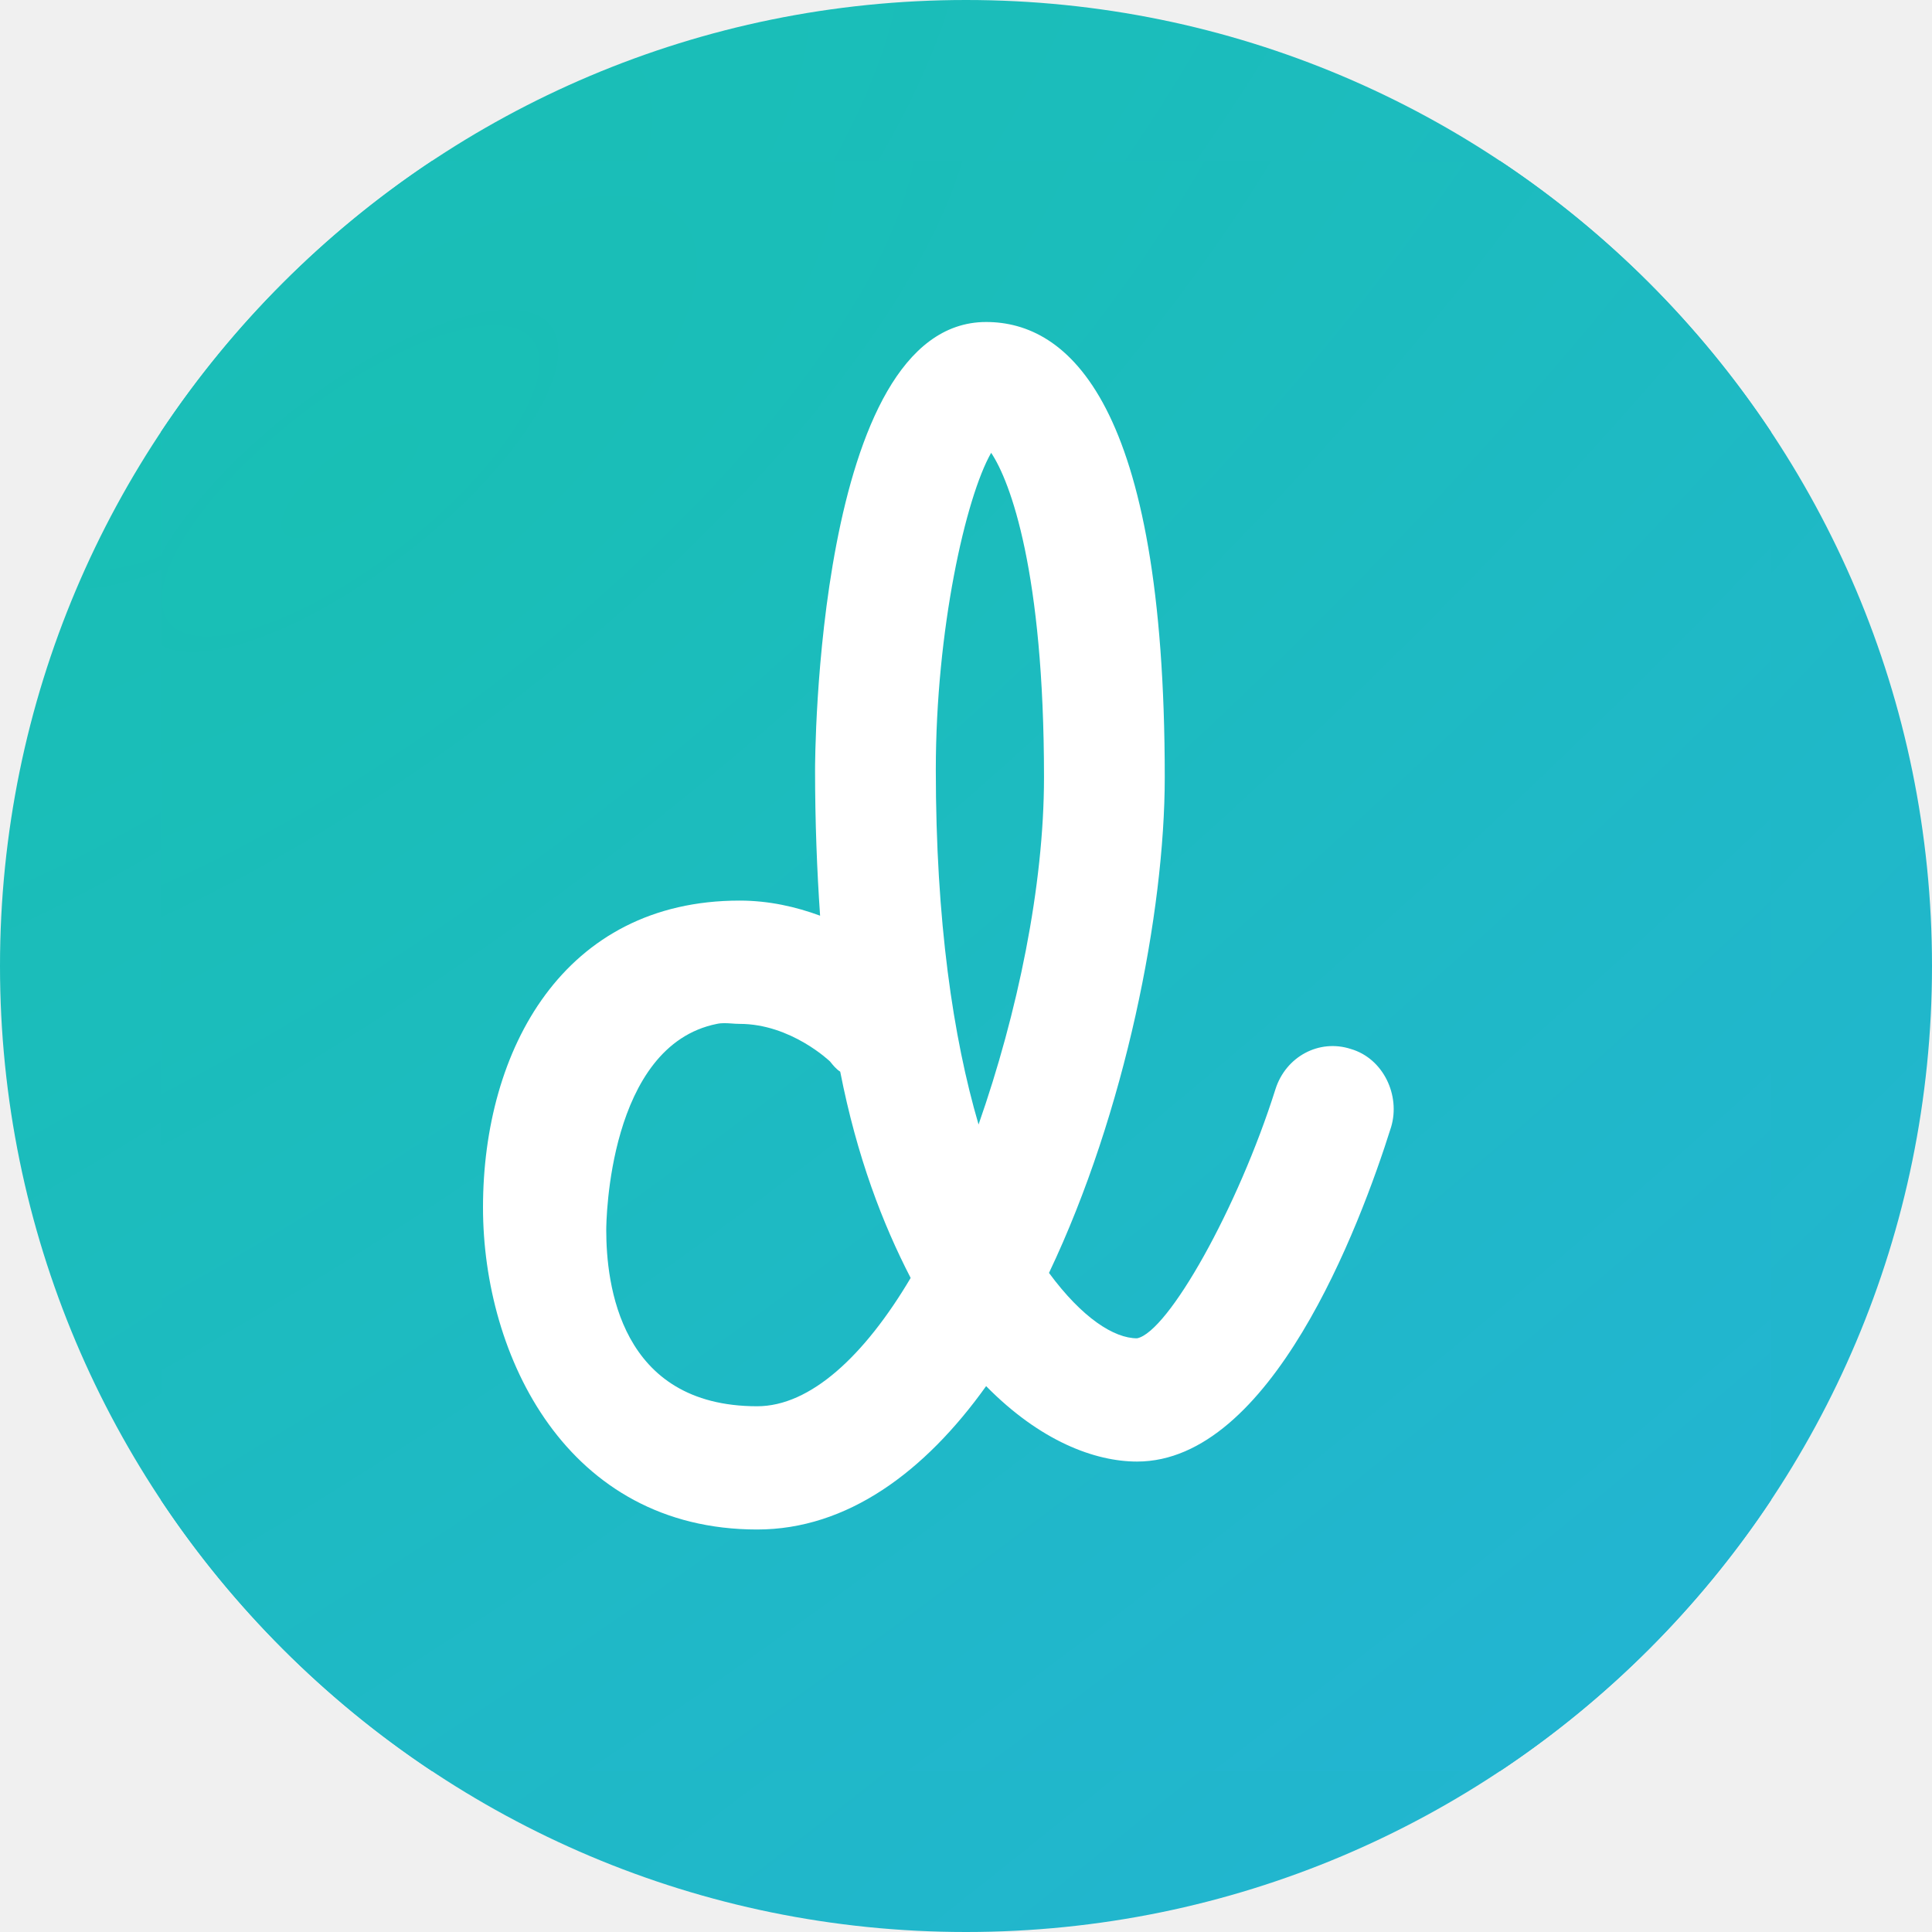
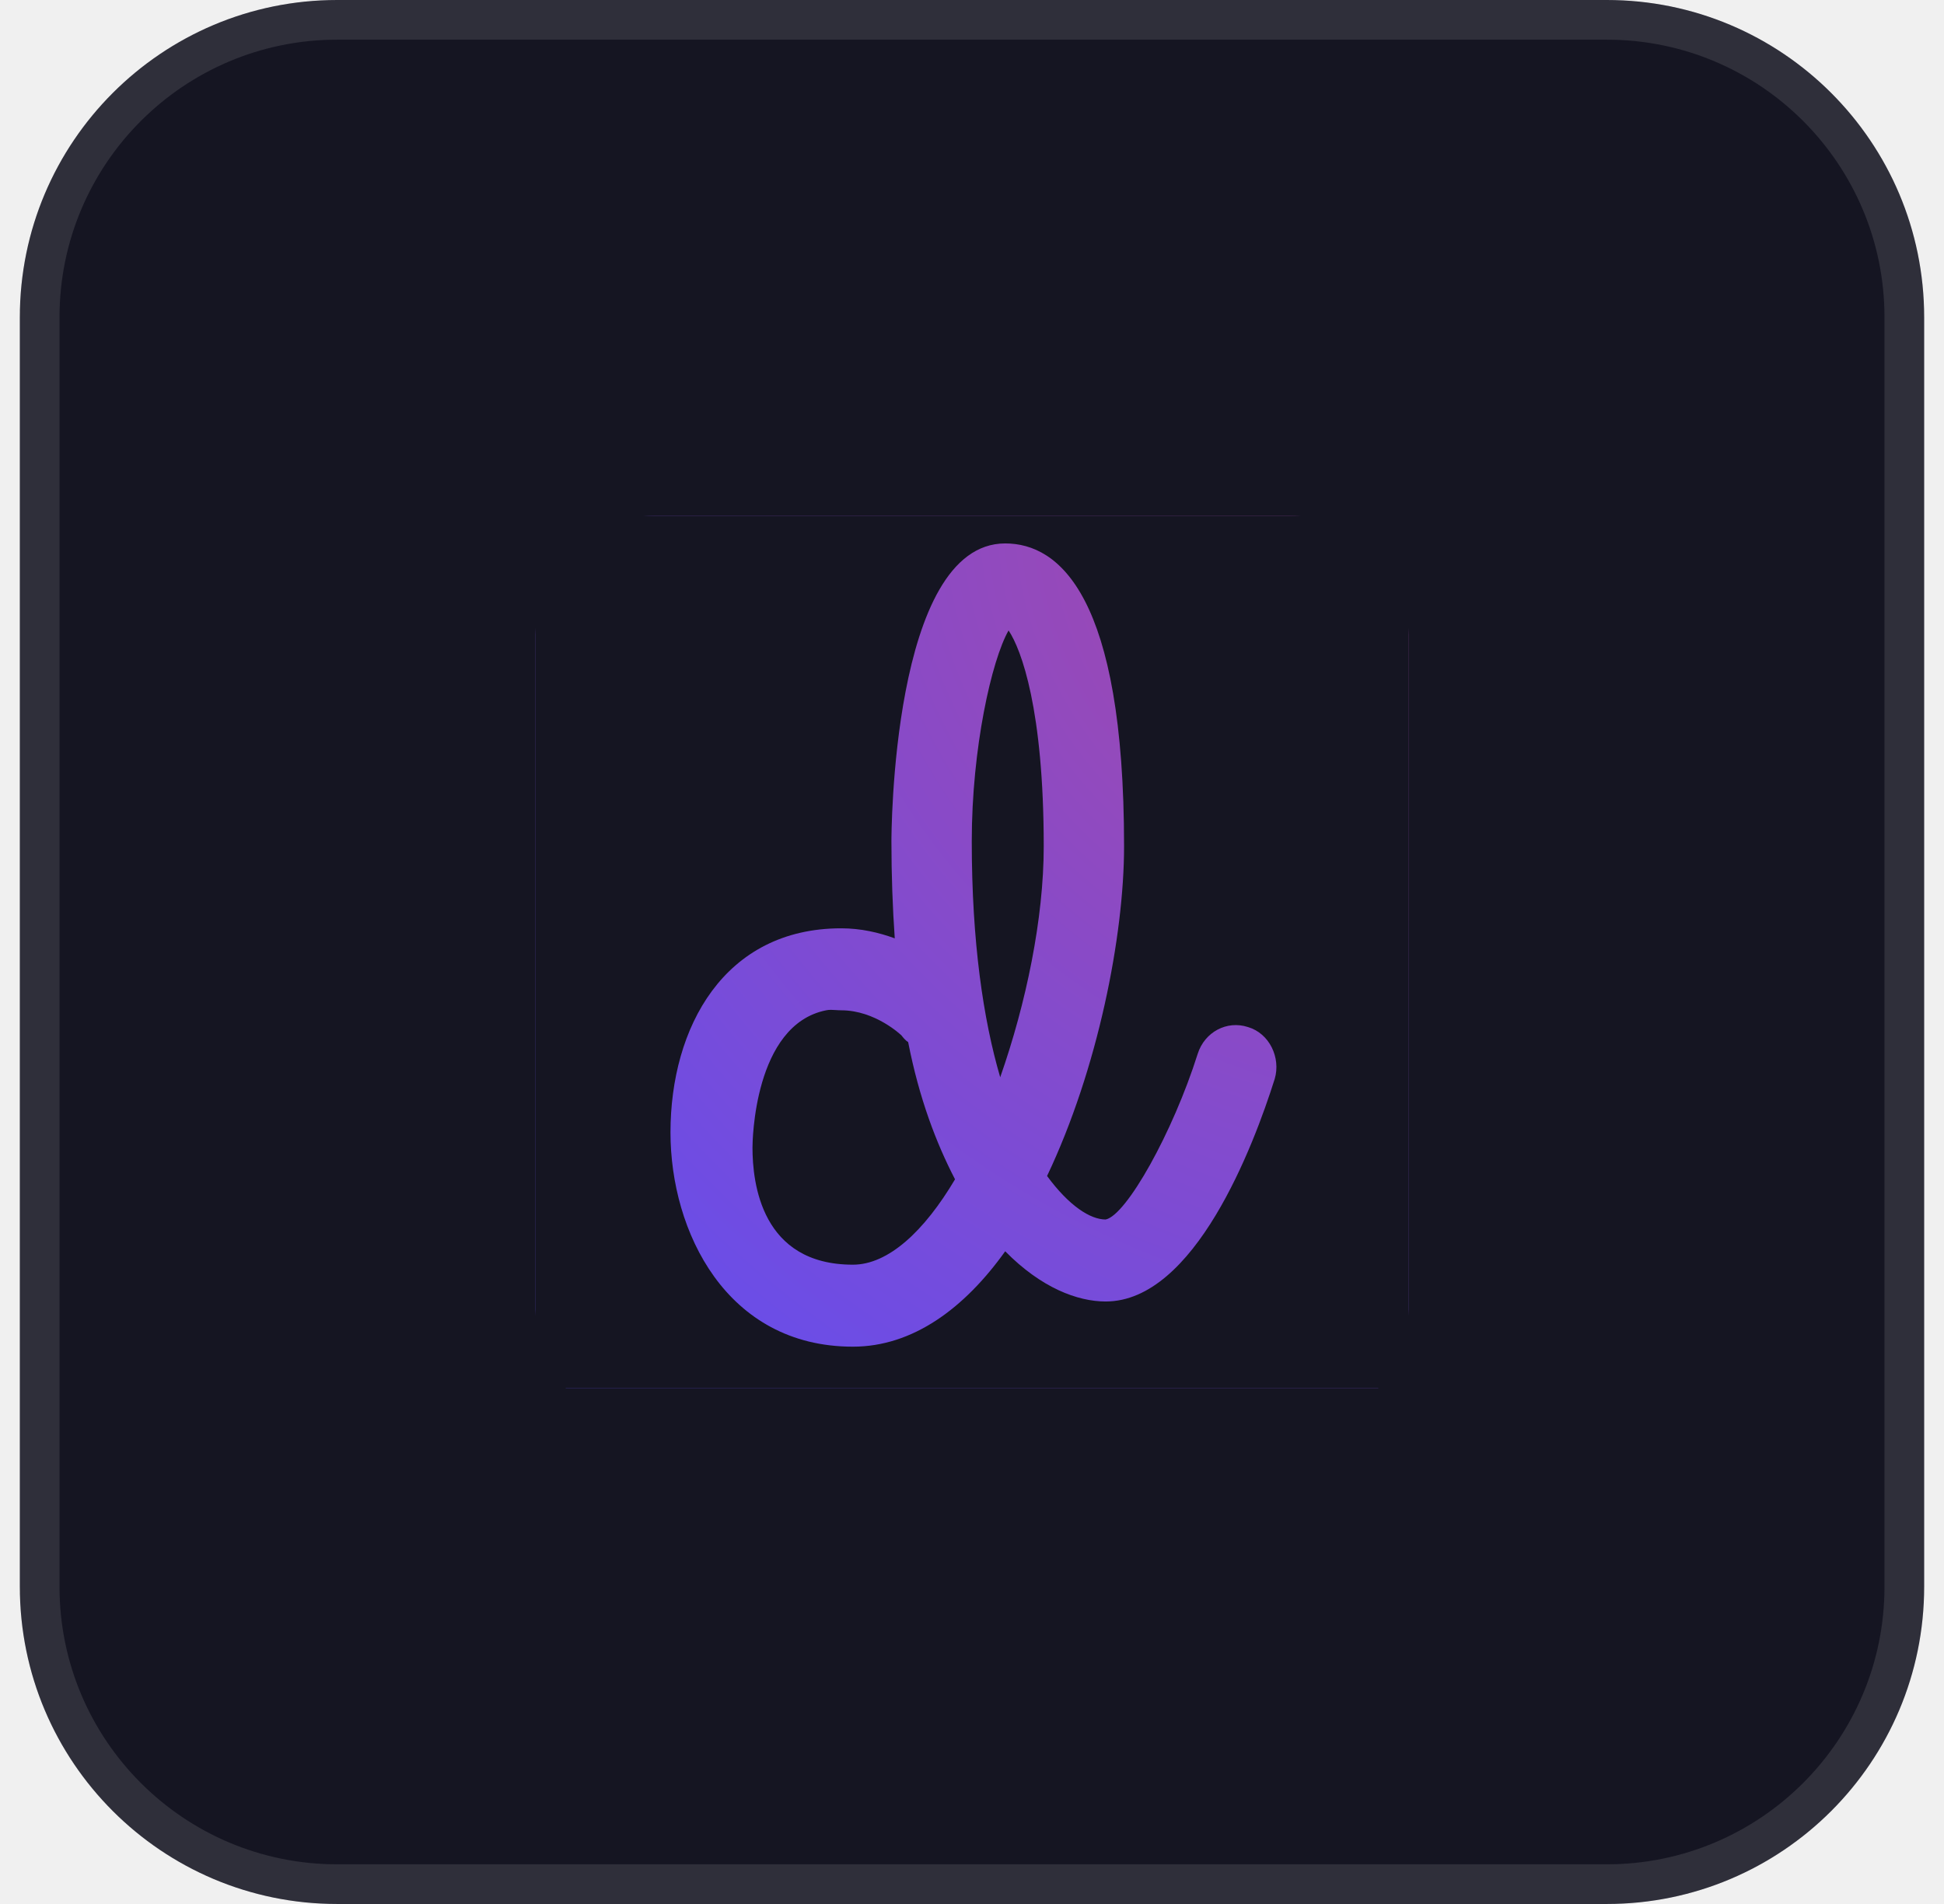
- <svg xmlns="http://www.w3.org/2000/svg" width="48" height="48" viewBox="0 0 48 48" fill="none">
-   <path d="M48 24C48 10.745 37.255 0 24 0C10.745 0 0 10.745 0 24C0 37.255 10.745 48 24 48C37.255 48 48 37.255 48 24Z" fill="url(#paint0_radial_175_539)" />
-   <path d="M42 24C42 14.059 33.941 6 24 6C14.059 6 6 14.059 6 24C6 33.941 14.059 42 24 42C33.941 42 42 33.941 42 24Z" fill="white" />
-   <path fill-rule="evenodd" clip-rule="evenodd" d="M10.729 44C8.063 42.228 5.772 39.937 4 37.271V10.729C5.772 8.063 8.063 5.772 10.729 4H37.271C39.937 5.772 42.228 8.063 44 10.729V37.271C42.228 39.937 39.937 42.228 37.271 44H10.729ZM28.938 19.312C28.938 9.961 26.516 8 24.5 8C20.25 8 20.25 19.008 20.25 19.125C20.25 20.406 20.297 21.625 20.375 22.75C19.781 22.531 19.109 22.375 18.375 22.375C14.008 22.375 12 26.07 12 30C12 33.695 14.086 38 18.812 38C21.047 38 22.977 36.57 24.5 34.438C25.844 35.805 27.203 36.312 28.25 36.312C31.57 36.312 33.773 30.508 34.562 28C34.797 27.211 34.367 26.297 33.562 26.062C32.773 25.805 31.945 26.25 31.688 27.062C30.758 30.008 29.023 33.094 28.25 33.25C27.68 33.25 26.891 32.75 26.062 31.625C27.961 27.633 28.938 22.656 28.938 19.312ZM23.25 19.125C23.25 15.648 23.992 12.359 24.625 11.25C25.102 11.961 25.938 14.211 25.938 19.312C25.938 22.016 25.281 25.172 24.312 27.938C23.68 25.781 23.25 22.883 23.25 19.125ZM15.062 30.562C15.062 30.359 15.109 25.977 17.812 25.438C17.931 25.412 18.049 25.42 18.174 25.428C18.239 25.433 18.305 25.438 18.375 25.438C19.656 25.438 20.625 26.375 20.625 26.375L20.63 26.382C20.692 26.459 20.776 26.564 20.875 26.625C21.289 28.742 21.93 30.406 22.625 31.75C21.477 33.688 20.133 34.938 18.812 34.938C15.391 34.938 15.062 31.883 15.062 30.562Z" fill="url(#paint1_radial_175_539)" />
+ <svg xmlns="http://www.w3.org/2000/svg" width="49" height="48" viewBox="0 0 49 48" fill="none">
+   <g filter="url(#filter0_b_390_7477)">
+     <rect x="0.5" width="48" height="48" rx="8" fill="#151522" />
+     <g clip-path="url(#clip0_390_7477)">
+       <rect x="13.5" y="13" width="22" height="23" rx="3" fill="url(#paint0_radial_390_7477)" />
+       <path fill-rule="evenodd" clip-rule="evenodd" d="M17.379 38C14.925 36.612 12.888 34.575 11.5 32.121V16.879C12.888 14.425 14.925 12.388 17.379 11H32.621C35.075 12.388 37.112 14.425 38.5 16.879V32.121C37.112 34.575 35.075 36.612 32.621 38H17.379ZM28.333 21.336C28.333 15.024 26.698 13.7 25.337 13.7C22.469 13.7 22.469 21.13 22.469 21.209C22.469 22.074 22.5 22.897 22.553 23.656C22.152 23.509 21.699 23.403 21.203 23.403C18.255 23.403 16.9 25.898 16.9 28.55C16.9 31.044 18.308 33.95 21.498 33.95C23.007 33.95 24.309 32.985 25.337 31.545C26.244 32.468 27.162 32.811 27.869 32.811C30.11 32.811 31.597 28.893 32.13 27.2C32.288 26.667 31.998 26.05 31.455 25.892C30.922 25.718 30.363 26.019 30.189 26.567C29.561 28.555 28.391 30.638 27.869 30.744C27.484 30.744 26.951 30.406 26.392 29.647C27.674 26.952 28.333 23.593 28.333 21.336ZM24.494 21.209C24.494 18.863 24.995 16.643 25.422 15.894C25.744 16.374 26.308 17.892 26.308 21.336C26.308 23.16 25.865 25.291 25.211 27.158C24.784 25.702 24.494 23.746 24.494 21.209ZM18.967 28.93C18.967 28.793 18.999 25.834 20.823 25.47C20.903 25.453 20.983 25.458 21.067 25.464C21.111 25.467 21.156 25.47 21.203 25.47C22.068 25.47 22.722 26.103 22.722 26.103L22.726 26.108C22.767 26.16 22.824 26.231 22.891 26.272C23.17 27.701 23.602 28.824 24.072 29.731C23.297 31.039 22.39 31.883 21.498 31.883C19.189 31.883 18.967 29.821 18.967 28.93Z" fill="#151522" />
+     </g>
+     <rect x="1" y="0.5" width="47" height="47" rx="7.5" stroke="white" stroke-opacity="0.11" />
+   </g>
  <defs>
-     <radialGradient id="paint0_radial_175_539" cx="0" cy="0" r="1" gradientUnits="userSpaceOnUse" gradientTransform="translate(5.1724 10.08) rotate(51.0552) scale(54.3104 148.348)">
-       <stop stop-color="#19BFB5" />
-       <stop offset="1" stop-color="#23B4D3" />
+     <filter id="filter0_b_390_7477" x="-49.5" y="-50" width="148" height="148" filterUnits="userSpaceOnUse" color-interpolation-filters="sRGB">
+       <feFlood flood-opacity="0" result="BackgroundImageFix" />
+       <feGaussianBlur in="BackgroundImage" stdDeviation="25" />
+       <feComposite in2="SourceAlpha" operator="in" result="effect1_backgroundBlur_390_7477" />
+       <feBlend mode="normal" in="SourceGraphic" in2="effect1_backgroundBlur_390_7477" result="shape" />
+     </filter>
+     <radialGradient id="paint0_radial_390_7477" cx="0" cy="0" r="1" gradientUnits="userSpaceOnUse" gradientTransform="translate(34.3493 14.2227) rotate(132.852) scale(30.71 34.6608)">
+       <stop stop-color="#A648A8" />
+       <stop offset="1" stop-color="#5C4EF7" />
    </radialGradient>
-     <radialGradient id="paint1_radial_175_539" cx="0" cy="0" r="1" gradientUnits="userSpaceOnUse" gradientTransform="translate(8.3103 12.4) rotate(51.0552) scale(45.2586 123.624)">
-       <stop stop-color="#19BFB5" />
-       <stop offset="1" stop-color="#23B4D3" />
-     </radialGradient>
+     <clipPath id="clip0_390_7477">
+       <rect width="22" height="22" fill="white" transform="translate(13.5 13)" />
+     </clipPath>
  </defs>
</svg>
